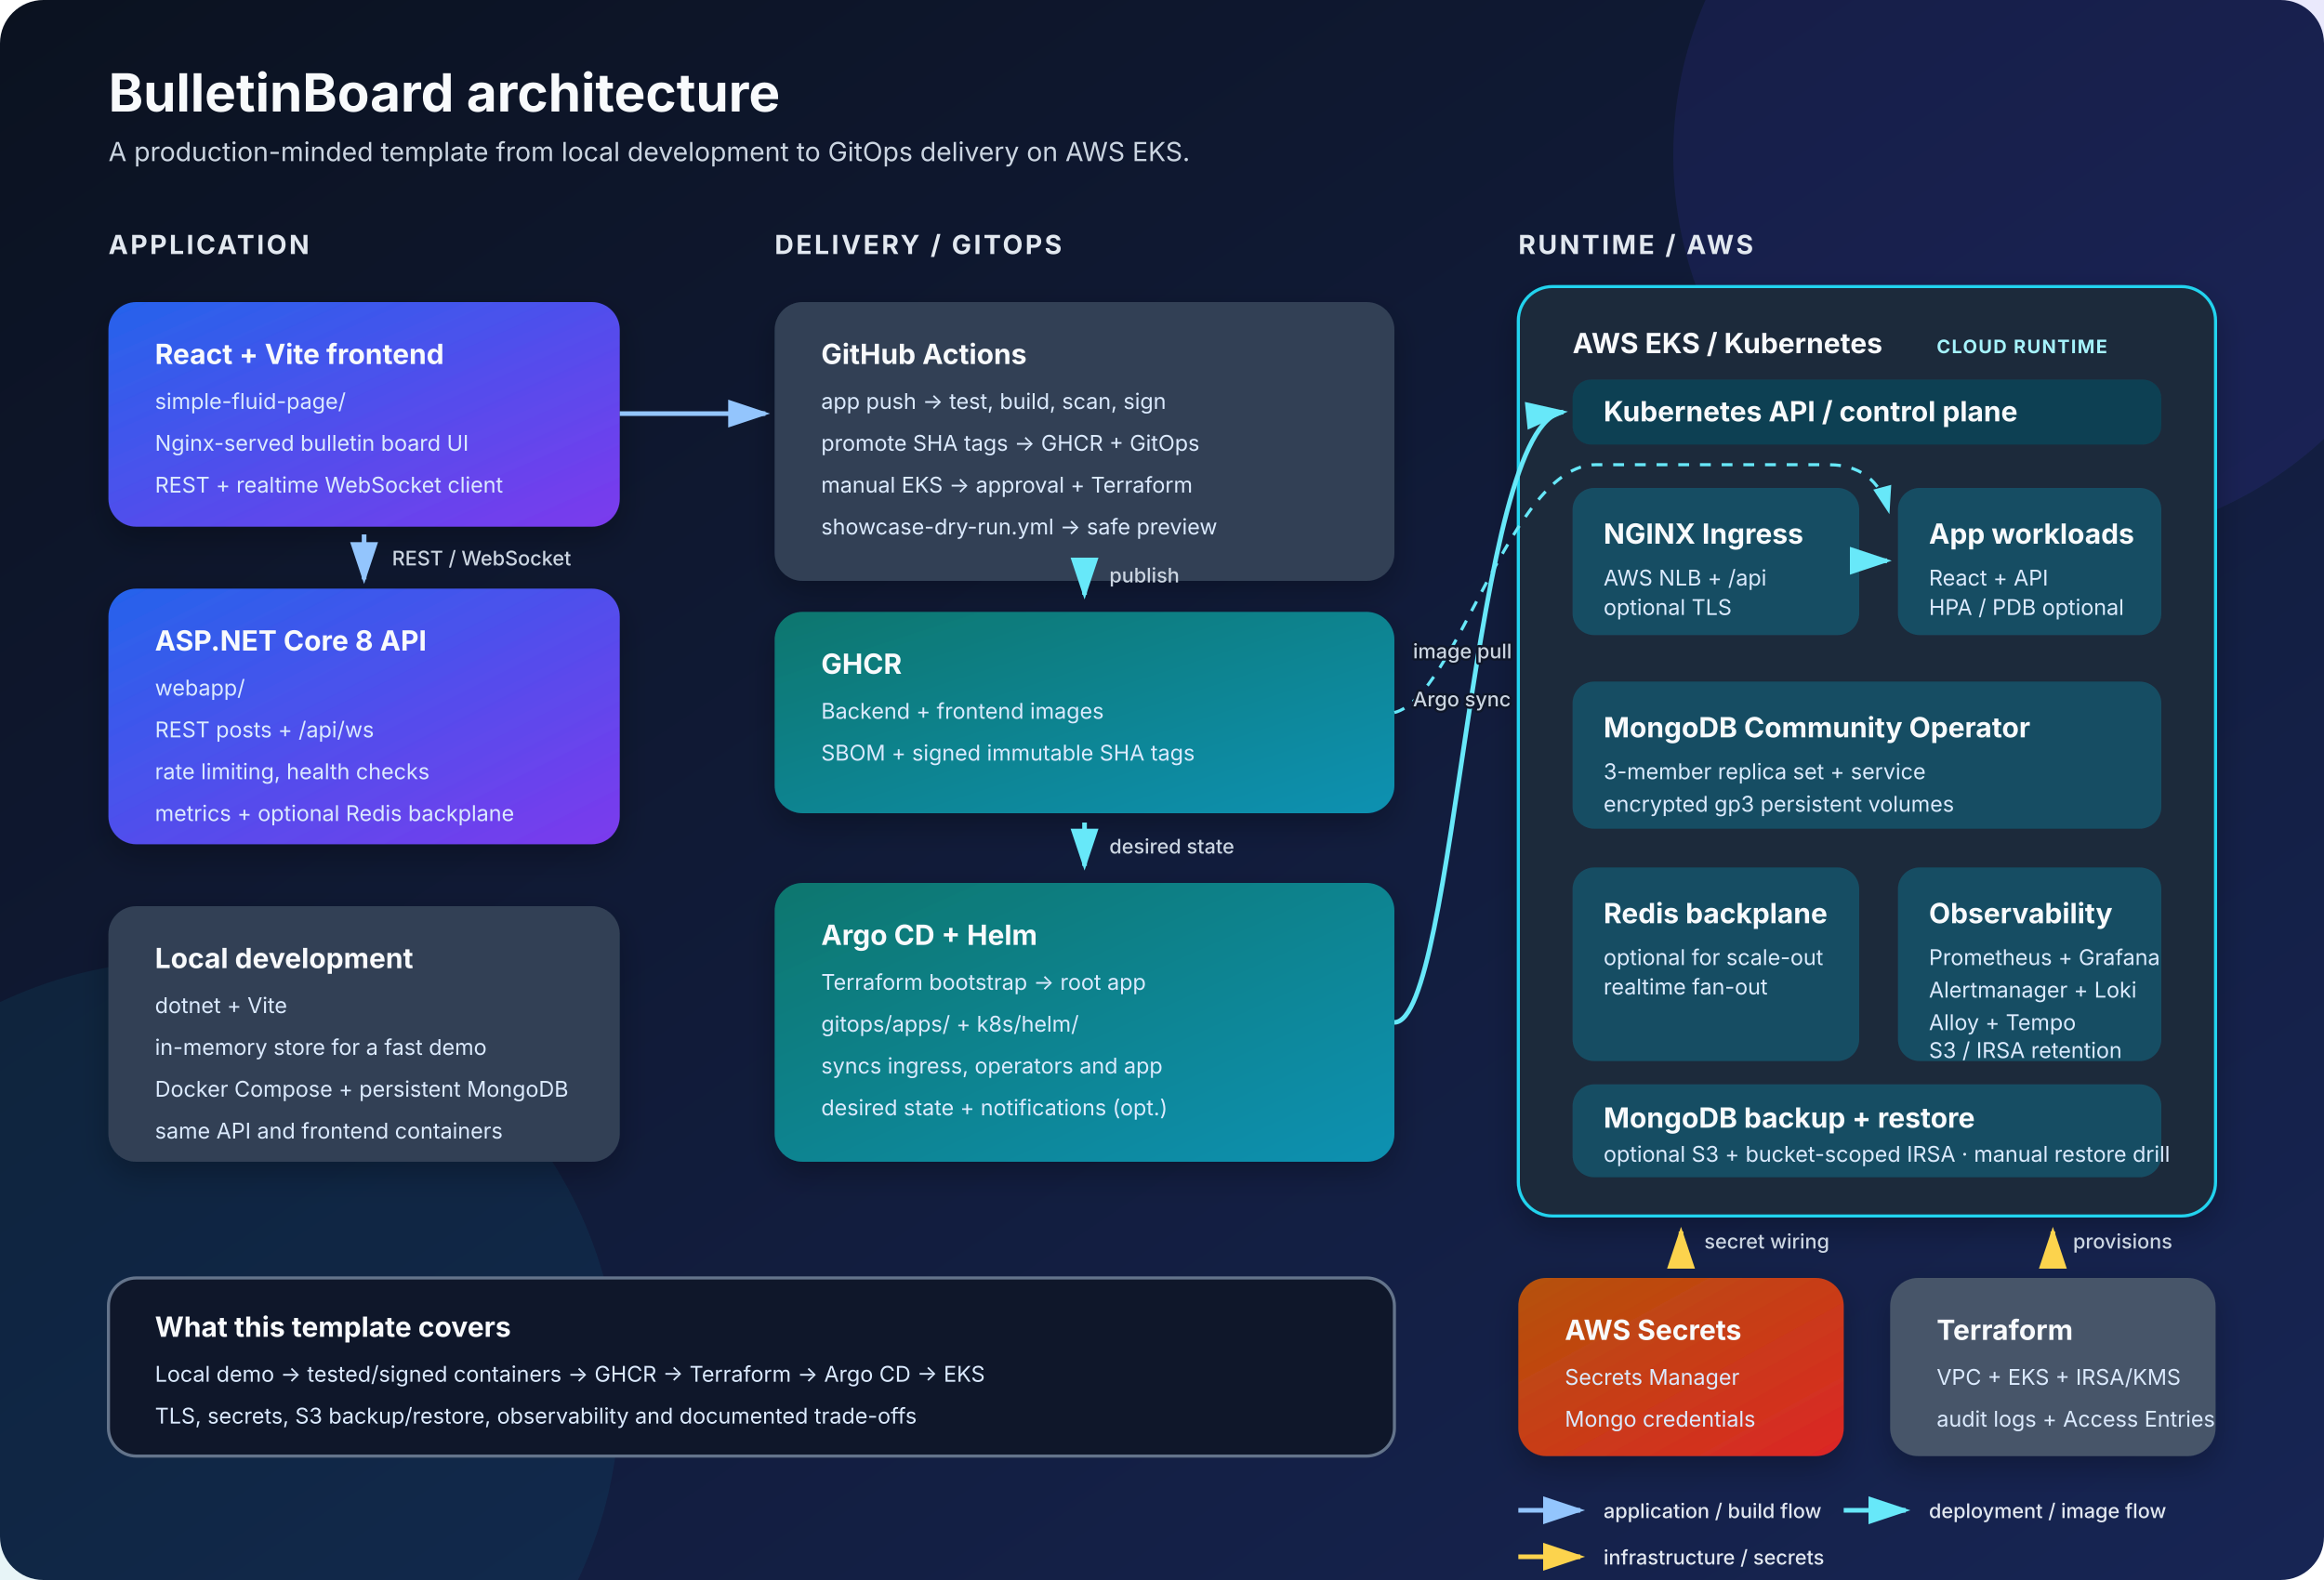
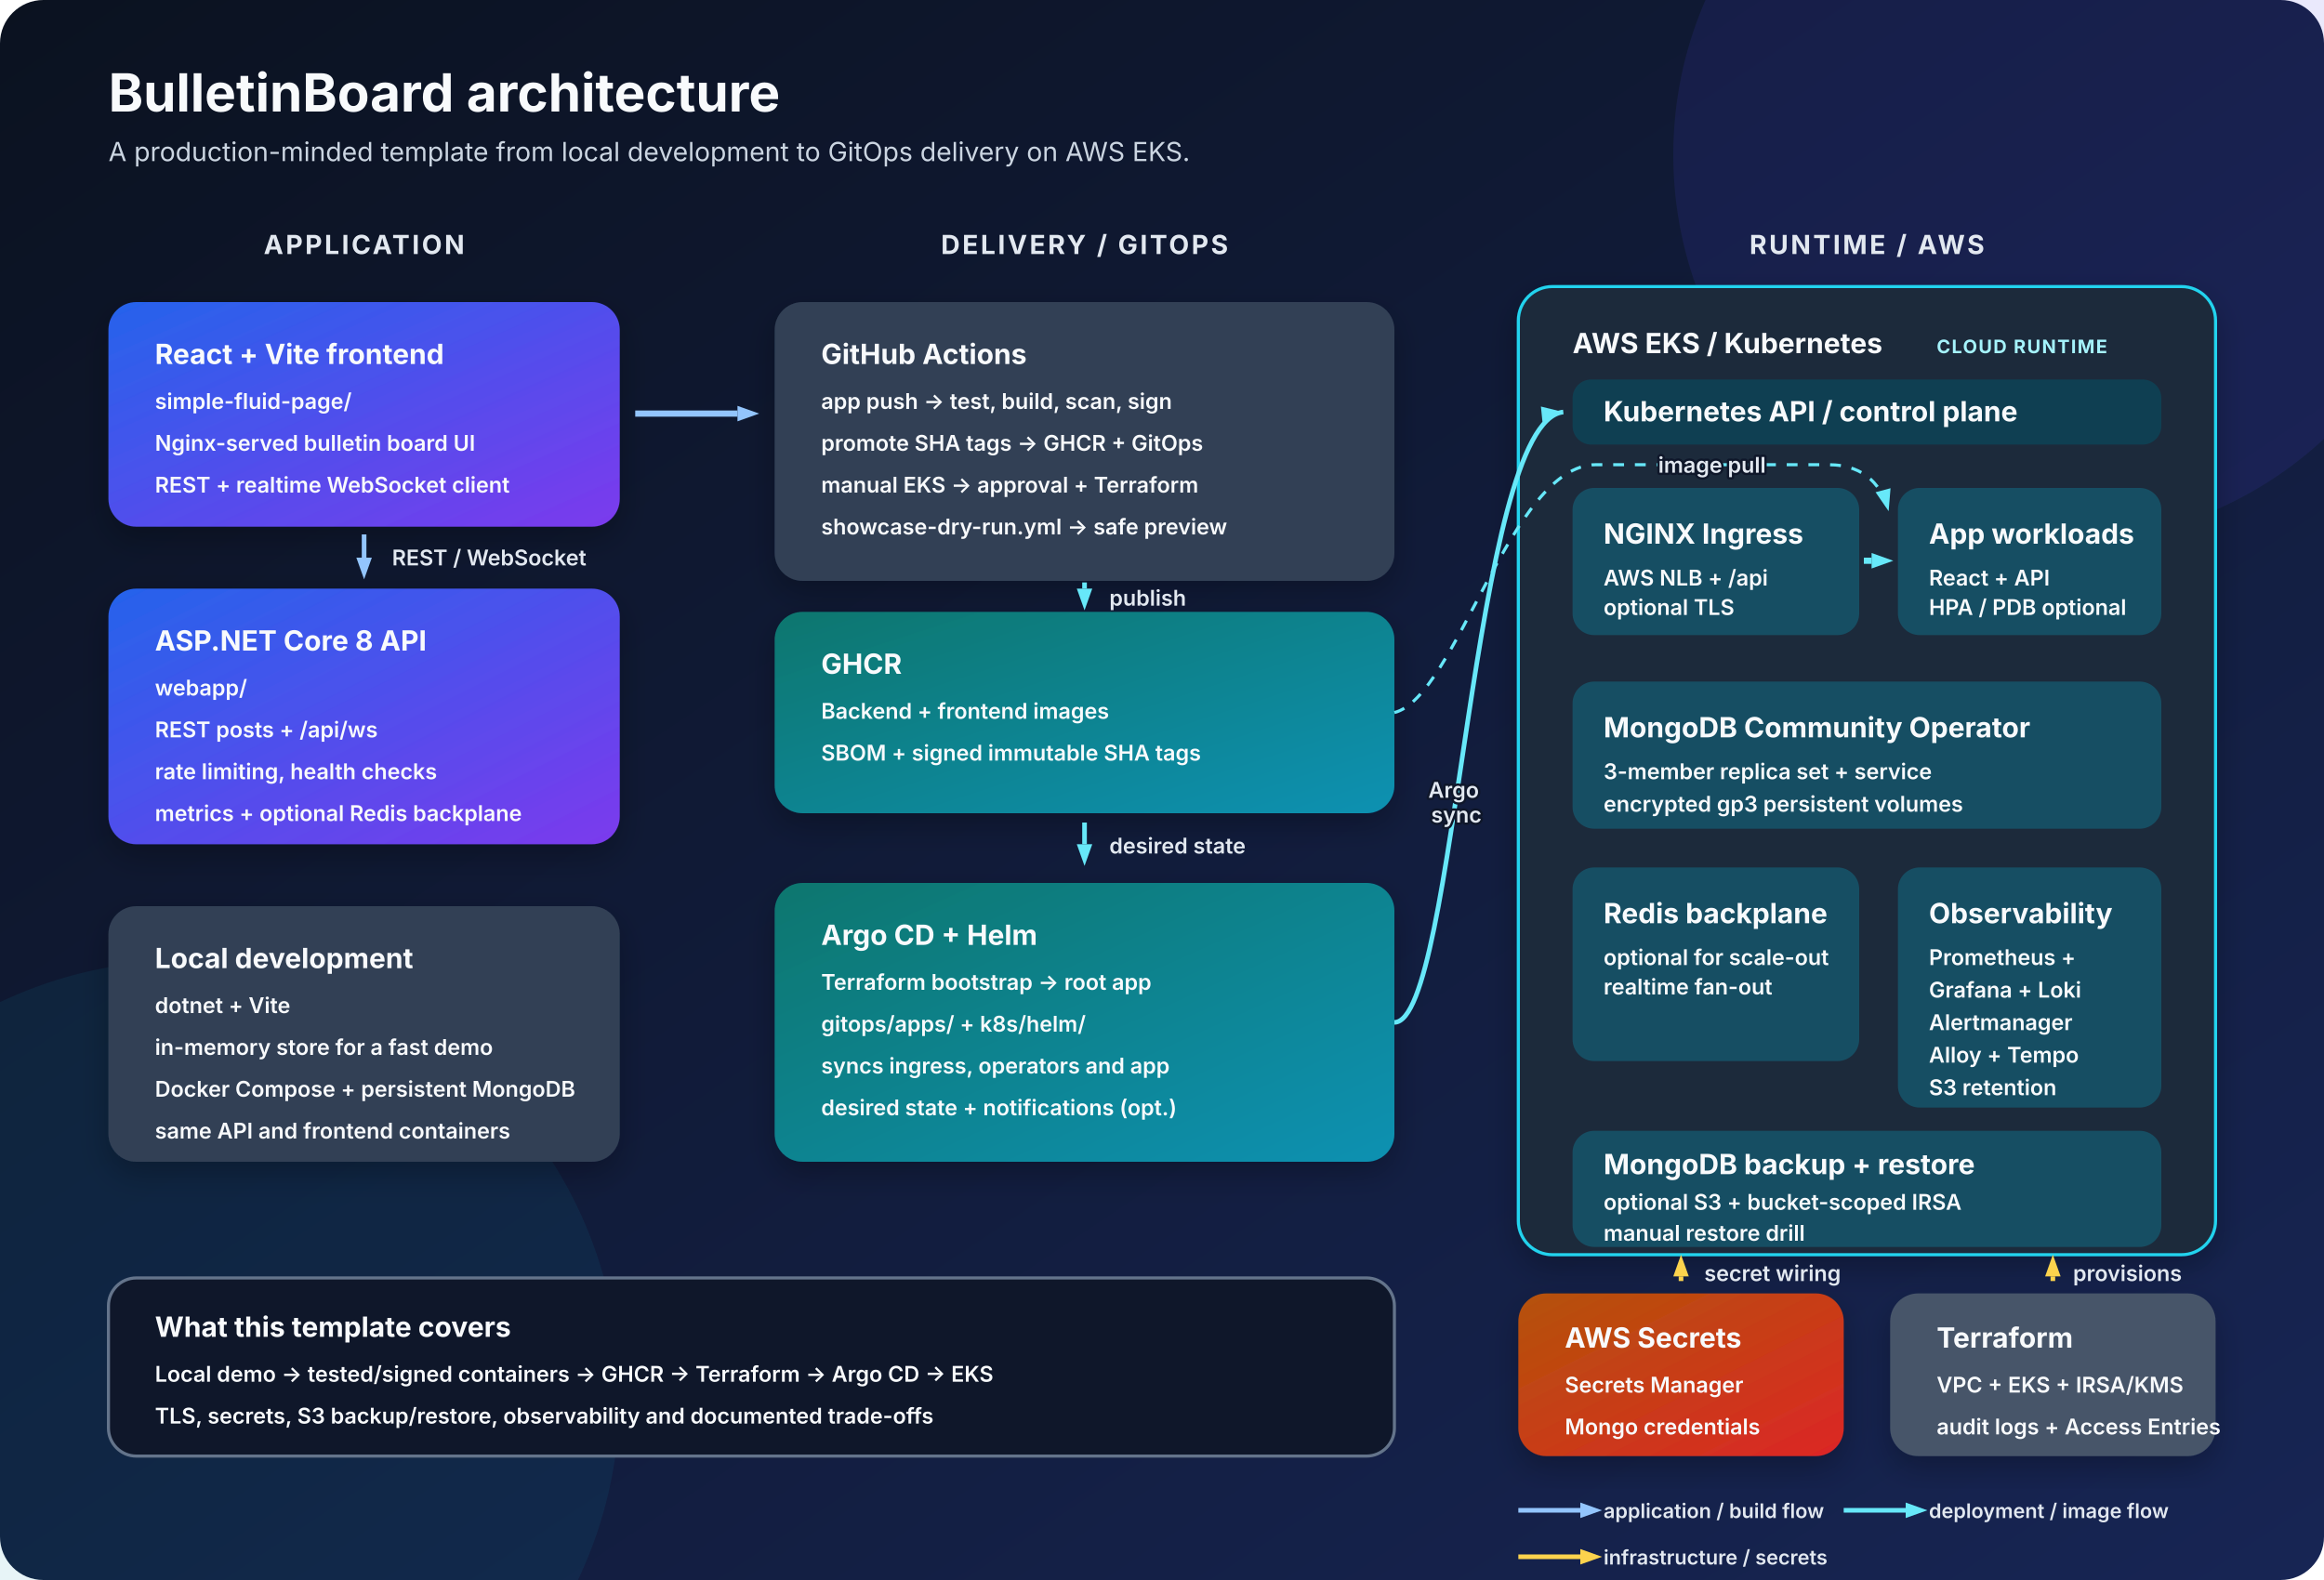
- <svg xmlns="http://www.w3.org/2000/svg" width="1500" height="1020" viewBox="0 0 1500 1020" role="img" aria-labelledby="title desc">
+ <svg xmlns="http://www.w3.org/2000/svg" width="1500" height="1020" viewBox="0 0 1500 1020" preserveAspectRatio="xMidYMid meet" shape-rendering="geometricPrecision" text-rendering="optimizeLegibility" role="img" aria-labelledby="title desc">
  <defs>
    <linearGradient id="bg" x1="0" y1="0" x2="1" y2="1">
      <stop offset="0" stop-color="#0b1220" />
      <stop offset="1" stop-color="#172554" />
    </linearGradient>
    <linearGradient id="app" x1="0" y1="0" x2="1" y2="1">
      <stop offset="0" stop-color="#2563eb" />
      <stop offset="1" stop-color="#7c3aed" />
    </linearGradient>
    <linearGradient id="platform" x1="0" y1="0" x2="1" y2="1">
      <stop offset="0" stop-color="#0f766e" />
      <stop offset="1" stop-color="#0891b2" />
    </linearGradient>
    <linearGradient id="security" x1="0" y1="0" x2="1" y2="1">
      <stop offset="0" stop-color="#b45309" />
      <stop offset="1" stop-color="#dc2626" />
    </linearGradient>
    <filter id="shadow" x="-20%" y="-20%" width="140%" height="140%">
      <feDropShadow dx="0" dy="8" stdDeviation="10" flood-color="#000" flood-opacity=".25" />
    </filter>
-     <marker id="arrow-blue" markerWidth="10" markerHeight="10" refX="8" refY="3" orient="auto">
-       <path d="M0,0 L0,6 L9,3 z" fill="#93c5fd" />
+     <marker id="arrow-blue" markerUnits="userSpaceOnUse" markerWidth="14" markerHeight="10" refX="14" refY="5" orient="auto">
+       <path d="M0,0 L0,10 L14,5 z" fill="#93c5fd" />
    </marker>
-     <marker id="arrow-teal" markerWidth="10" markerHeight="10" refX="8" refY="3" orient="auto">
-       <path d="M0,0 L0,6 L9,3 z" fill="#67e8f9" />
+     <marker id="arrow-teal" markerUnits="userSpaceOnUse" markerWidth="14" markerHeight="10" refX="14" refY="5" orient="auto">
+       <path d="M0,0 L0,10 L14,5 z" fill="#67e8f9" />
    </marker>
-     <marker id="arrow-amber" markerWidth="10" markerHeight="10" refX="8" refY="3" orient="auto">
-       <path d="M0,0 L0,6 L9,3 z" fill="#fcd34d" />
+     <marker id="arrow-amber" markerUnits="userSpaceOnUse" markerWidth="14" markerHeight="10" refX="14" refY="5" orient="auto">
+       <path d="M0,0 L0,10 L14,5 z" fill="#fcd34d" />
+     </marker>
+     <marker id="side-arrow-blue" markerUnits="userSpaceOnUse" markerWidth="14" markerHeight="10" refX="0" refY="5" orient="auto">
+       <path d="M0,0 L0,10 L14,5 z" fill="#93c5fd" />
+     </marker>
+     <marker id="side-arrow-teal" markerUnits="userSpaceOnUse" markerWidth="14" markerHeight="10" refX="0" refY="5" orient="auto">
+       <path d="M0,0 L0,10 L14,5 z" fill="#67e8f9" />
+     </marker>
+     <marker id="side-arrow-amber" markerUnits="userSpaceOnUse" markerWidth="14" markerHeight="10" refX="0" refY="5" orient="auto">
+       <path d="M0,0 L0,10 L14,5 z" fill="#fcd34d" />
+     </marker>
+     <marker id="tip-arrow-blue" markerUnits="userSpaceOnUse" markerWidth="14" markerHeight="10" refX="0" refY="5" orient="auto">
+       <path d="M0,0 L0,10 L14,5 z" fill="#93c5fd" />
+     </marker>
+     <marker id="tip-arrow-teal" markerUnits="userSpaceOnUse" markerWidth="14" markerHeight="10" refX="0" refY="5" orient="auto">
+       <path d="M0,0 L0,10 L14,5 z" fill="#67e8f9" />
+     </marker>
+     <marker id="tip-arrow-amber" markerUnits="userSpaceOnUse" markerWidth="14" markerHeight="10" refX="0" refY="5" orient="auto">
+       <path d="M0,0 L0,10 L14,5 z" fill="#fcd34d" />
    </marker>
    <style>
      .title { font: 700 34px Inter, ui-sans-serif, system-ui, sans-serif; fill: #f8fafc; }
      .subtitle { font: 400 17px Inter, ui-sans-serif, system-ui, sans-serif; fill: #cbd5e1; }
      .section { font: 700 17px Inter, ui-sans-serif, system-ui, sans-serif; fill: #e2e8f0; letter-spacing: 1.5px; }
      .box-title { font: 700 18px Inter, ui-sans-serif, system-ui, sans-serif; fill: #f8fafc; }
-       .box-text { font: 400 14px Inter, ui-sans-serif, system-ui, sans-serif; fill: #dbeafe; }
-       .small { font: 500 13px Inter, ui-sans-serif, system-ui, sans-serif; fill: #cbd5e1; }
+       .box-text { font: 600 14px Inter, ui-sans-serif, system-ui, sans-serif; fill: #f8fafc; }
+       .small { font: 600 14px Inter, ui-sans-serif, system-ui, sans-serif; fill: #e2e8f0; }
      .flow-label { stroke: #0f172a; stroke-width: 3px; stroke-linejoin: round; paint-order: stroke fill; }
-       .legend { font: 500 13px Inter, ui-sans-serif, system-ui, sans-serif; fill: #e2e8f0; }
+       .legend { font: 600 13px Inter, ui-sans-serif, system-ui, sans-serif; fill: #e2e8f0; }
      .chip { font: 700 12px Inter, ui-sans-serif, system-ui, sans-serif; fill: #a5f3fc; letter-spacing: .8px; }
    </style>
  </defs>
  <rect width="1500" height="1020" rx="28" fill="url(#bg)" />
  <circle cx="1330" cy="100" r="250" fill="#4f46e5" opacity=".12" />
  <circle cx="120" cy="900" r="280" fill="#0891b2" opacity=".10" />
  <text x="70" y="72" class="title">BulletinBoard architecture</text>
  <text x="70" y="104" class="subtitle">A production-minded template from local development to GitOps delivery on AWS EKS.</text>
-   <text x="70" y="164" class="section">APPLICATION</text>
-   <text x="500" y="164" class="section">DELIVERY / GITOPS</text>
-   <text x="980" y="164" class="section">RUNTIME / AWS</text>
-   <g filter="url(#shadow)">
-     <rect x="70" y="195" width="330" height="145" rx="18" fill="url(#app)" />
+   <text x="235" y="164" class="section" text-anchor="middle">APPLICATION</text>
+   <text x="700" y="164" class="section" text-anchor="middle">DELIVERY / GITOPS</text>
+   <text x="1205" y="164" class="section" text-anchor="middle">RUNTIME / AWS</text>
+   <g>
+     <rect filter="url(#shadow)" x="70" y="195" width="330" height="145" rx="18" fill="url(#app)" />
    <text x="100" y="235" class="box-title">React + Vite frontend</text>
    <text x="100" y="264" class="box-text">simple-fluid-page/</text>
    <text x="100" y="291" class="box-text">Nginx-served bulletin board UI</text>
    <text x="100" y="318" class="box-text">REST + realtime WebSocket client</text>
  </g>
-   <g filter="url(#shadow)">
-     <rect x="70" y="380" width="330" height="165" rx="18" fill="url(#app)" />
+   <g>
+     <rect filter="url(#shadow)" x="70" y="380" width="330" height="165" rx="18" fill="url(#app)" />
    <text x="100" y="420" class="box-title">ASP.NET Core 8 API</text>
    <text x="100" y="449" class="box-text">webapp/</text>
    <text x="100" y="476" class="box-text">REST posts + /api/ws</text>
    <text x="100" y="503" class="box-text">rate limiting, health checks</text>
    <text x="100" y="530" class="box-text">metrics + optional Redis backplane</text>
  </g>
-   <g filter="url(#shadow)">
-     <rect x="70" y="585" width="330" height="165" rx="18" fill="#334155" />
+   <g>
+     <rect filter="url(#shadow)" x="70" y="585" width="330" height="165" rx="18" fill="#334155" />
    <text x="100" y="625" class="box-title">Local development</text>
    <text x="100" y="654" class="box-text">dotnet + Vite</text>
    <text x="100" y="681" class="box-text">in-memory store for a fast demo</text>
    <text x="100" y="708" class="box-text">Docker Compose + persistent MongoDB</text>
    <text x="100" y="735" class="box-text">same API and frontend containers</text>
  </g>
-   <path d="M235 345 L235 374" fill="none" stroke="#93c5fd" stroke-width="3" marker-end="url(#arrow-blue)" />
+   <path d="M235 345 L235 360" fill="none" stroke="#93c5fd" stroke-width="3" stroke-linecap="butt" marker-end="url(#tip-arrow-blue)" />
  <text x="253" y="365" class="small">REST / WebSocket</text>
-   <g filter="url(#shadow)">
-     <rect x="500" y="195" width="400" height="180" rx="18" fill="#334155" />
+   <g>
+     <rect filter="url(#shadow)" x="500" y="195" width="400" height="180" rx="18" fill="#334155" />
    <text x="530" y="235" class="box-title">GitHub Actions</text>
    <text x="530" y="264" class="box-text">app push → test, build, scan, sign</text>
    <text x="530" y="291" class="box-text">promote SHA tags → GHCR + GitOps</text>
    <text x="530" y="318" class="box-text">manual EKS → approval + Terraform</text>
    <text x="530" y="345" class="box-text">showcase-dry-run.yml → safe preview</text>
  </g>
-   <g filter="url(#shadow)">
-     <rect x="500" y="395" width="400" height="130" rx="18" fill="url(#platform)" />
+   <g>
+     <rect filter="url(#shadow)" x="500" y="395" width="400" height="130" rx="18" fill="url(#platform)" />
    <text x="530" y="435" class="box-title">GHCR</text>
    <text x="530" y="464" class="box-text">Backend + frontend images</text>
    <text x="530" y="491" class="box-text">SBOM + signed immutable SHA tags</text>
  </g>
-   <g filter="url(#shadow)">
-     <rect x="500" y="570" width="400" height="180" rx="18" fill="url(#platform)" />
+   <g>
+     <rect filter="url(#shadow)" x="500" y="570" width="400" height="180" rx="18" fill="url(#platform)" />
    <text x="530" y="610" class="box-title">Argo CD + Helm</text>
    <text x="530" y="639" class="box-text">Terraform bootstrap → root app</text>
    <text x="530" y="666" class="box-text">gitops/apps/ + k8s/helm/</text>
    <text x="530" y="693" class="box-text">syncs ingress, operators and app</text>
    <text x="530" y="720" class="box-text">desired state + notifications (opt.)</text>
  </g>
-   <path d="M400 267 C440 267 455 267 494 267" fill="none" stroke="#93c5fd" stroke-width="3" marker-end="url(#arrow-blue)" />
-   <path d="M700 381 L700 384" fill="none" stroke="#67e8f9" stroke-width="3" marker-end="url(#arrow-teal)" />
-   <path d="M700 531 L700 559" fill="none" stroke="#67e8f9" stroke-width="3" marker-end="url(#arrow-teal)" />
-   <text x="716" y="376" class="small">publish</text>
+   <path d="M410 267 C440 267 455 267 476 267" fill="none" stroke="#93c5fd" stroke-width="4" marker-end="url(#side-arrow-blue)" />
+   <path d="M700 376 L700 380" fill="none" stroke="#67e8f9" stroke-width="3" stroke-linecap="butt" marker-end="url(#tip-arrow-teal)" />
+   <path d="M700 531 L700 545" fill="none" stroke="#67e8f9" stroke-width="3" stroke-linecap="butt" marker-end="url(#tip-arrow-teal)" />
+   <text x="716" y="391" class="small">publish</text>
  <text x="716" y="551" class="small">desired state</text>
-   <g filter="url(#shadow)">
-     <rect x="980" y="185" width="450" height="600" rx="22" fill="#1e293b" stroke="#22d3ee" stroke-width="2" />
+   <g>
+     <rect filter="url(#shadow)" x="980" y="185" width="450" height="625" rx="22" fill="#1e293b" stroke="#22d3ee" stroke-width="2" />
    <text x="1015" y="228" class="box-title">AWS EKS / Kubernetes</text>
    <text x="1250" y="228" class="chip">CLOUD RUNTIME</text>
    <rect x="1015" y="245" width="380" height="42" rx="12" fill="#0f3f52" />
    <text x="1035" y="272" class="box-title" font-size="15">Kubernetes API / control plane</text>
    <rect x="1015" y="315" width="185" height="95" rx="14" fill="#164e63" />
    <text x="1035" y="351" class="box-title" font-size="16">NGINX Ingress</text>
    <text x="1035" y="378" class="box-text">AWS NLB + /api</text>
    <text x="1035" y="397" class="box-text">optional TLS</text>
    <rect x="1225" y="315" width="170" height="95" rx="14" fill="#164e63" />
    <text x="1245" y="351" class="box-title" font-size="16">App workloads</text>
    <text x="1245" y="378" class="box-text">React + API</text>
    <text x="1245" y="397" class="box-text">HPA / PDB optional</text>
-     <path d="M1205 362 L1218 362" fill="none" stroke="#67e8f9" stroke-width="3" marker-end="url(#arrow-teal)" />
+     <path d="M1203 362 L1208 362" fill="none" stroke="#67e8f9" stroke-width="4" stroke-linecap="butt" marker-end="url(#side-arrow-teal)" />
    <rect x="1015" y="440" width="380" height="95" rx="14" fill="#164e63" />
    <text x="1035" y="476" class="box-title" font-size="16">MongoDB Community Operator</text>
    <text x="1035" y="503" class="box-text">3-member replica set + service</text>
    <text x="1035" y="524" class="box-text">encrypted gp3 persistent volumes</text>
    <rect x="1015" y="560" width="185" height="125" rx="14" fill="#164e63" />
    <text x="1035" y="596" class="box-title" font-size="16">Redis backplane</text>
    <text x="1035" y="623" class="box-text">optional for scale-out</text>
    <text x="1035" y="642" class="box-text">realtime fan-out</text>
-     <rect x="1225" y="560" width="170" height="125" rx="14" fill="#164e63" />
+     <rect x="1225" y="560" width="170" height="155" rx="14" fill="#164e63" />
    <text x="1245" y="596" class="box-title" font-size="16">Observability</text>
-     <text x="1245" y="623" class="box-text">Prometheus + Grafana</text>
-     <text x="1245" y="644" class="box-text">Alertmanager + Loki</text>
-     <text x="1245" y="665" class="box-text">Alloy + Tempo</text>
-     <text x="1245" y="683" class="box-text">S3 / IRSA retention</text>
-     <rect x="1015" y="700" width="380" height="60" rx="14" fill="#164e63" />
-     <text x="1035" y="728" class="box-title" font-size="16">MongoDB backup + restore</text>
-     <text x="1035" y="750" class="box-text">optional S3 + bucket-scoped IRSA · manual restore drill</text>
+     <text x="1245" y="623" class="box-text">Prometheus +</text>
+     <text x="1245" y="644" class="box-text">Grafana + Loki</text>
+     <text x="1245" y="665" class="box-text">Alertmanager</text>
+     <text x="1245" y="686" class="box-text">Alloy + Tempo</text>
+     <text x="1245" y="707" class="box-text">S3 retention</text>
+     <rect x="1015" y="730" width="380" height="75" rx="14" fill="#164e63" />
+     <text x="1035" y="758" class="box-title" font-size="16">MongoDB backup + restore</text>
+     <text x="1035" y="781" class="box-text">optional S3 + bucket-scoped IRSA</text>
+     <text x="1035" y="801" class="box-text">manual restore drill</text>
  </g>
  <path d="M900 660 C940 660 950 272 1009 266" fill="none" stroke="#67e8f9" stroke-width="3" marker-end="url(#arrow-teal)" />
  <path d="M900 460 C940 450 975 300 1030 300 C1090 300 1155 300 1180 300 C1205 300 1215 315 1219 330" fill="none" stroke="#67e8f9" stroke-width="2" stroke-dasharray="7 7" marker-end="url(#arrow-teal)" />
-   <text x="912" y="456" class="small flow-label">Argo sync</text>
-   <text x="912" y="425" class="small flow-label">image pull</text>
-   <g filter="url(#shadow)">
-     <rect x="980" y="825" width="210" height="115" rx="18" fill="url(#security)" />
-     <text x="1010" y="865" class="box-title">AWS Secrets</text>
-     <text x="1010" y="894" class="box-text">Secrets Manager</text>
-     <text x="1010" y="921" class="box-text">Mongo credentials</text>
+   <text x="940" y="515" class="small flow-label" text-anchor="middle">
+     <tspan x="940" dy="0">Argo</tspan>
+     <tspan x="940" dy="16">sync</tspan>
+   </text>
+   <text x="1105" y="300" class="small flow-label" text-anchor="middle" dominant-baseline="middle">image pull</text>
+   <g>
+     <rect filter="url(#shadow)" x="980" y="835" width="210" height="105" rx="18" fill="url(#security)" />
+     <text x="1010" y="870" class="box-title">AWS Secrets</text>
+     <text x="1010" y="899" class="box-text">Secrets Manager</text>
+     <text x="1010" y="926" class="box-text">Mongo credentials</text>
  </g>
-   <g filter="url(#shadow)">
-     <rect x="1220" y="825" width="210" height="115" rx="18" fill="#475569" />
-     <text x="1250" y="865" class="box-title">Terraform</text>
-     <text x="1250" y="894" class="box-text">VPC + EKS + IRSA/KMS</text>
-     <text x="1250" y="921" class="box-text">audit logs + Access Entries</text>
+   <g>
+     <rect filter="url(#shadow)" x="1220" y="835" width="210" height="105" rx="18" fill="#475569" />
+     <text x="1250" y="870" class="box-title">Terraform</text>
+     <text x="1250" y="899" class="box-text">VPC + EKS + IRSA/KMS</text>
+     <text x="1250" y="926" class="box-text">audit logs + Access Entries</text>
  </g>
-   <path d="M1085 817 L1085 795" fill="none" stroke="#fcd34d" stroke-width="3" marker-end="url(#arrow-amber)" />
-   <text x="1100" y="806" class="small">secret wiring</text>
-   <path d="M1325 817 L1325 795" fill="none" stroke="#fcd34d" stroke-width="3" marker-end="url(#arrow-amber)" />
-   <text x="1338" y="806" class="small">provisions</text>
+   <path d="M1085 827 L1085 824" fill="none" stroke="#fcd34d" stroke-width="3" stroke-linecap="butt" marker-end="url(#tip-arrow-amber)" />
+   <text x="1100" y="827" class="small">secret wiring</text>
+   <path d="M1325 827 L1325 824" fill="none" stroke="#fcd34d" stroke-width="3" stroke-linecap="butt" marker-end="url(#tip-arrow-amber)" />
+   <text x="1338" y="827" class="small">provisions</text>
  <rect x="70" y="825" width="830" height="115" rx="18" fill="#0f172a" stroke="#64748b" stroke-width="2" />
  <text x="100" y="863" class="box-title">What this template covers</text>
  <text x="100" y="892" class="box-text">Local demo → tested/signed containers → GHCR → Terraform → Argo CD → EKS</text>
  <text x="100" y="919" class="box-text">TLS, secrets, S3 backup/restore, observability and documented trade-offs</text>
-   <line x1="980" y1="975" x2="1020" y2="975" stroke="#93c5fd" stroke-width="3" marker-end="url(#arrow-blue)" />
+   <line x1="980" y1="975" x2="1020" y2="975" stroke="#93c5fd" stroke-width="3" marker-end="url(#side-arrow-blue)" />
  <text x="1035" y="980" class="legend">application / build flow</text>
-   <line x1="1190" y1="975" x2="1230" y2="975" stroke="#67e8f9" stroke-width="3" marker-end="url(#arrow-teal)" />
+   <line x1="1190" y1="975" x2="1230" y2="975" stroke="#67e8f9" stroke-width="3" marker-end="url(#side-arrow-teal)" />
  <text x="1245" y="980" class="legend">deployment / image flow</text>
-   <line x1="980" y1="1005" x2="1020" y2="1005" stroke="#fcd34d" stroke-width="3" marker-end="url(#arrow-amber)" />
+   <line x1="980" y1="1005" x2="1020" y2="1005" stroke="#fcd34d" stroke-width="3" marker-end="url(#side-arrow-amber)" />
  <text x="1035" y="1010" class="legend">infrastructure / secrets</text>
</svg>
